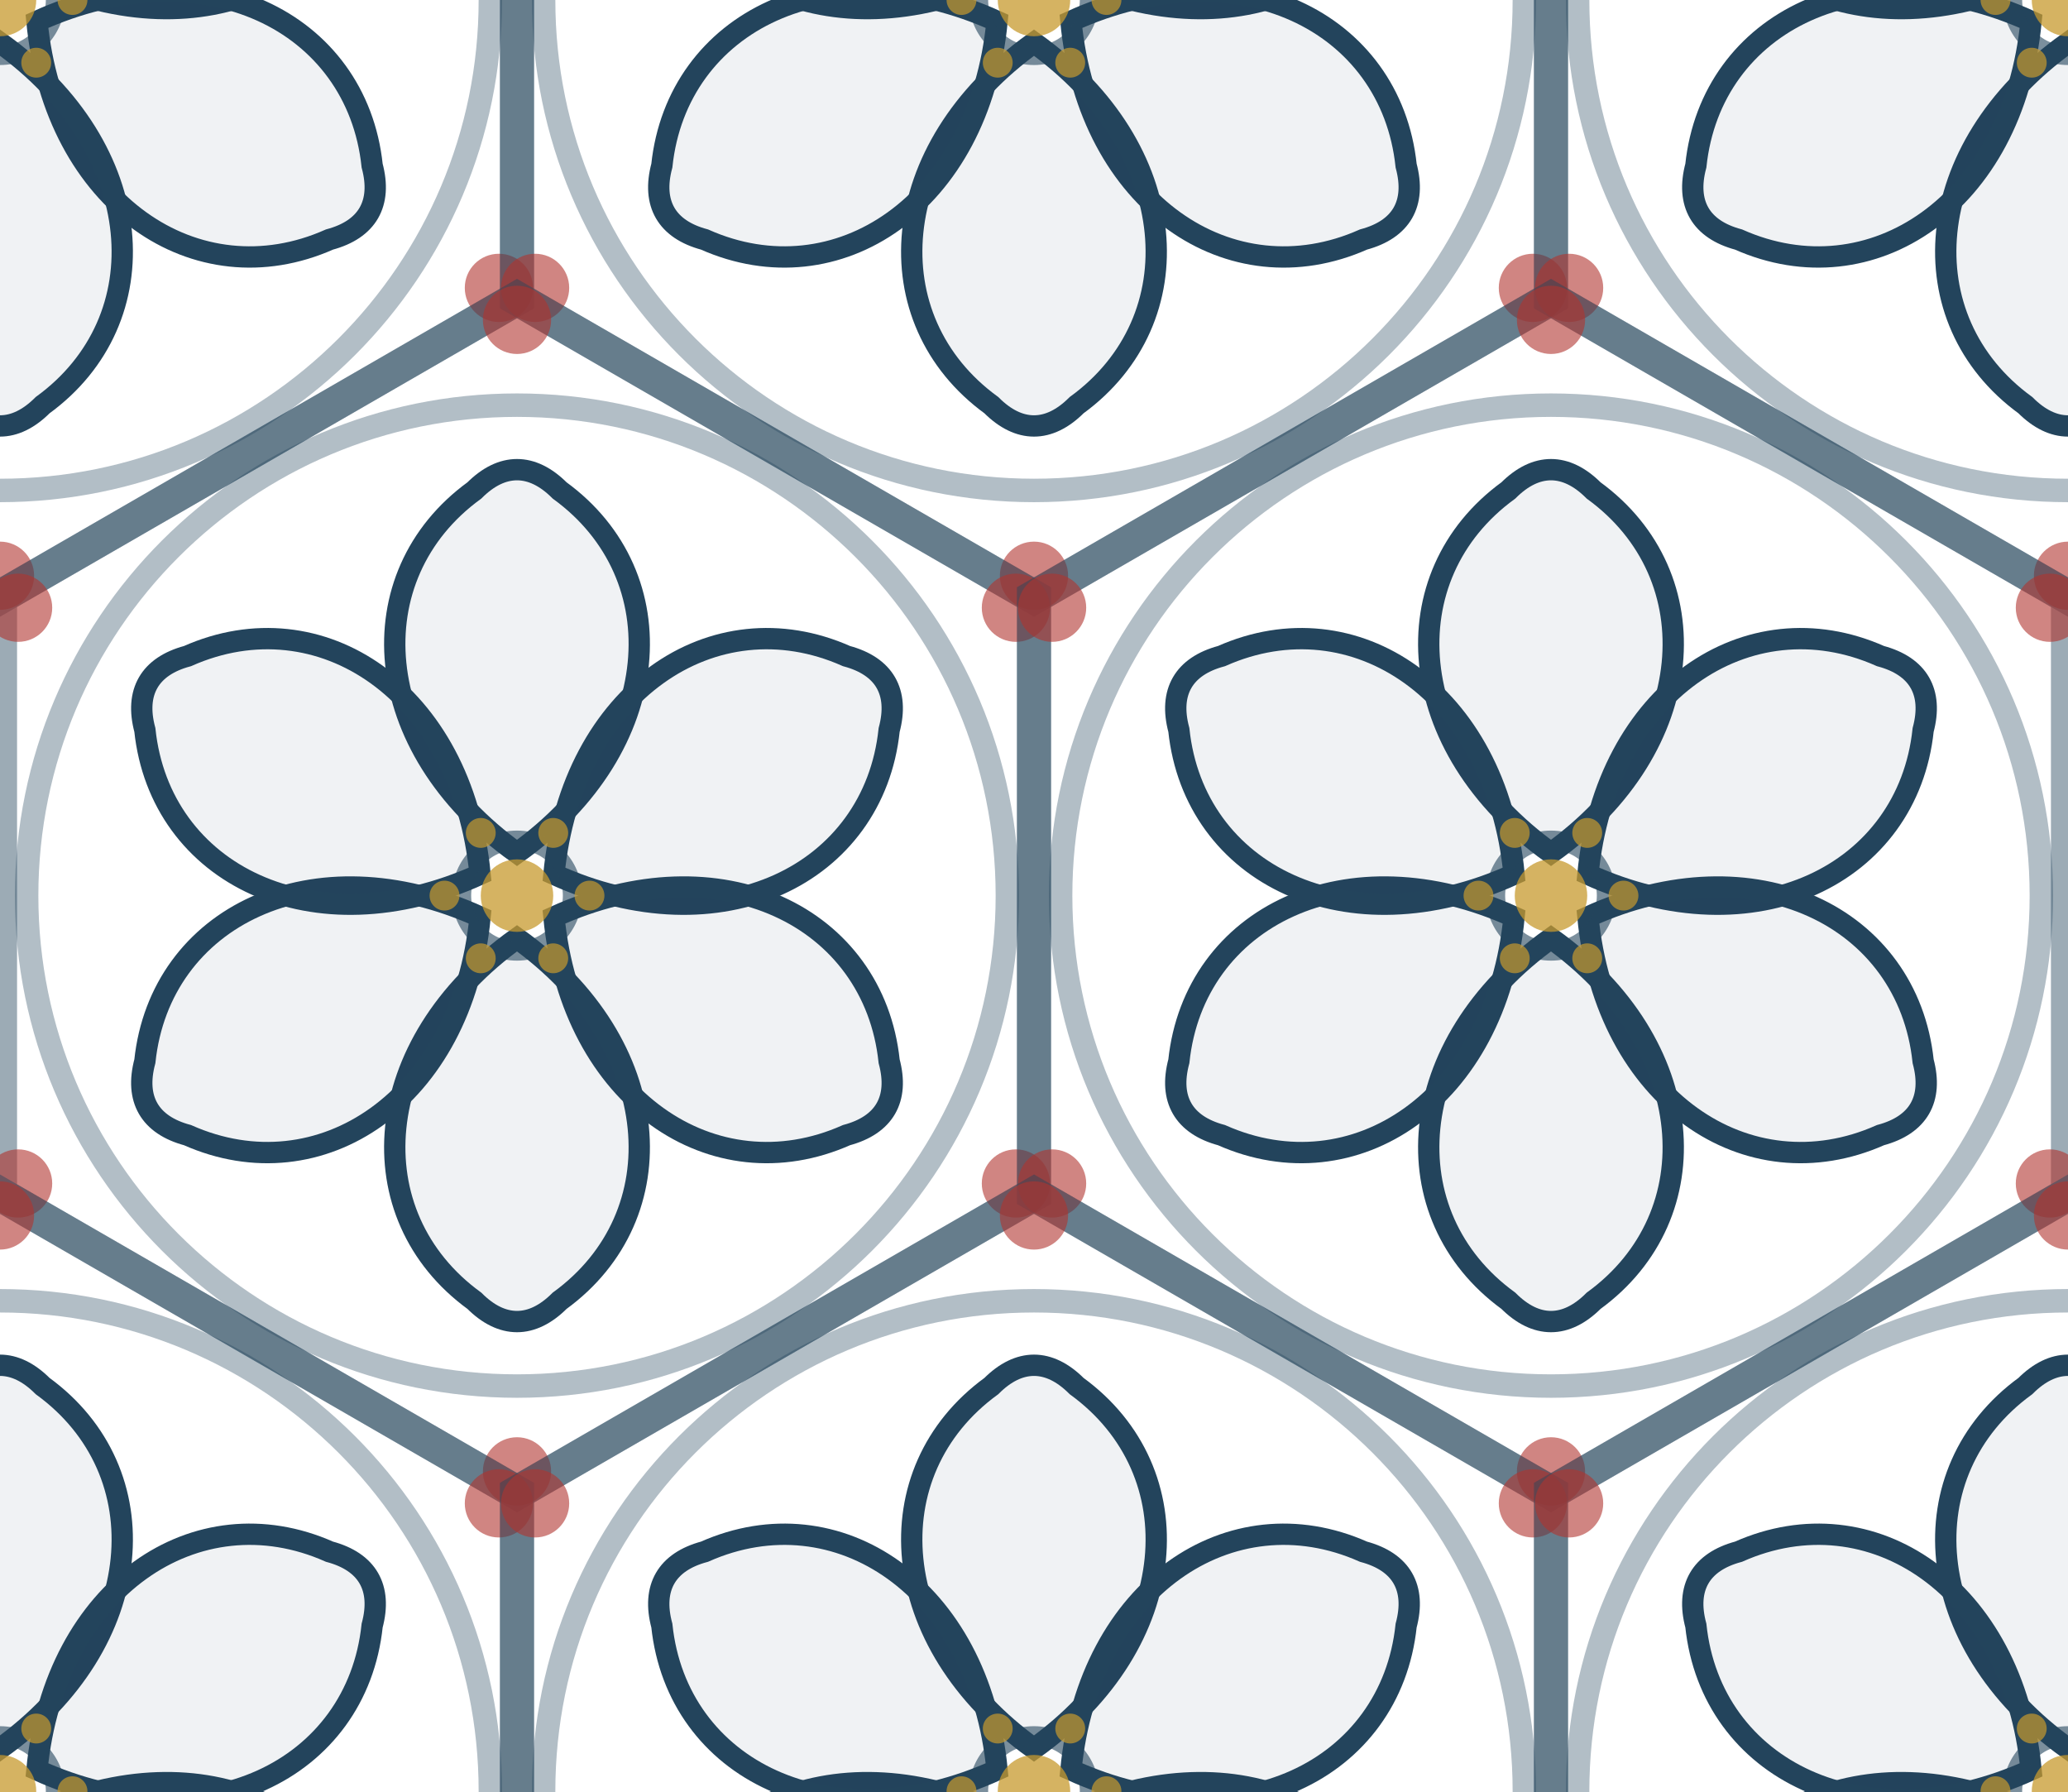
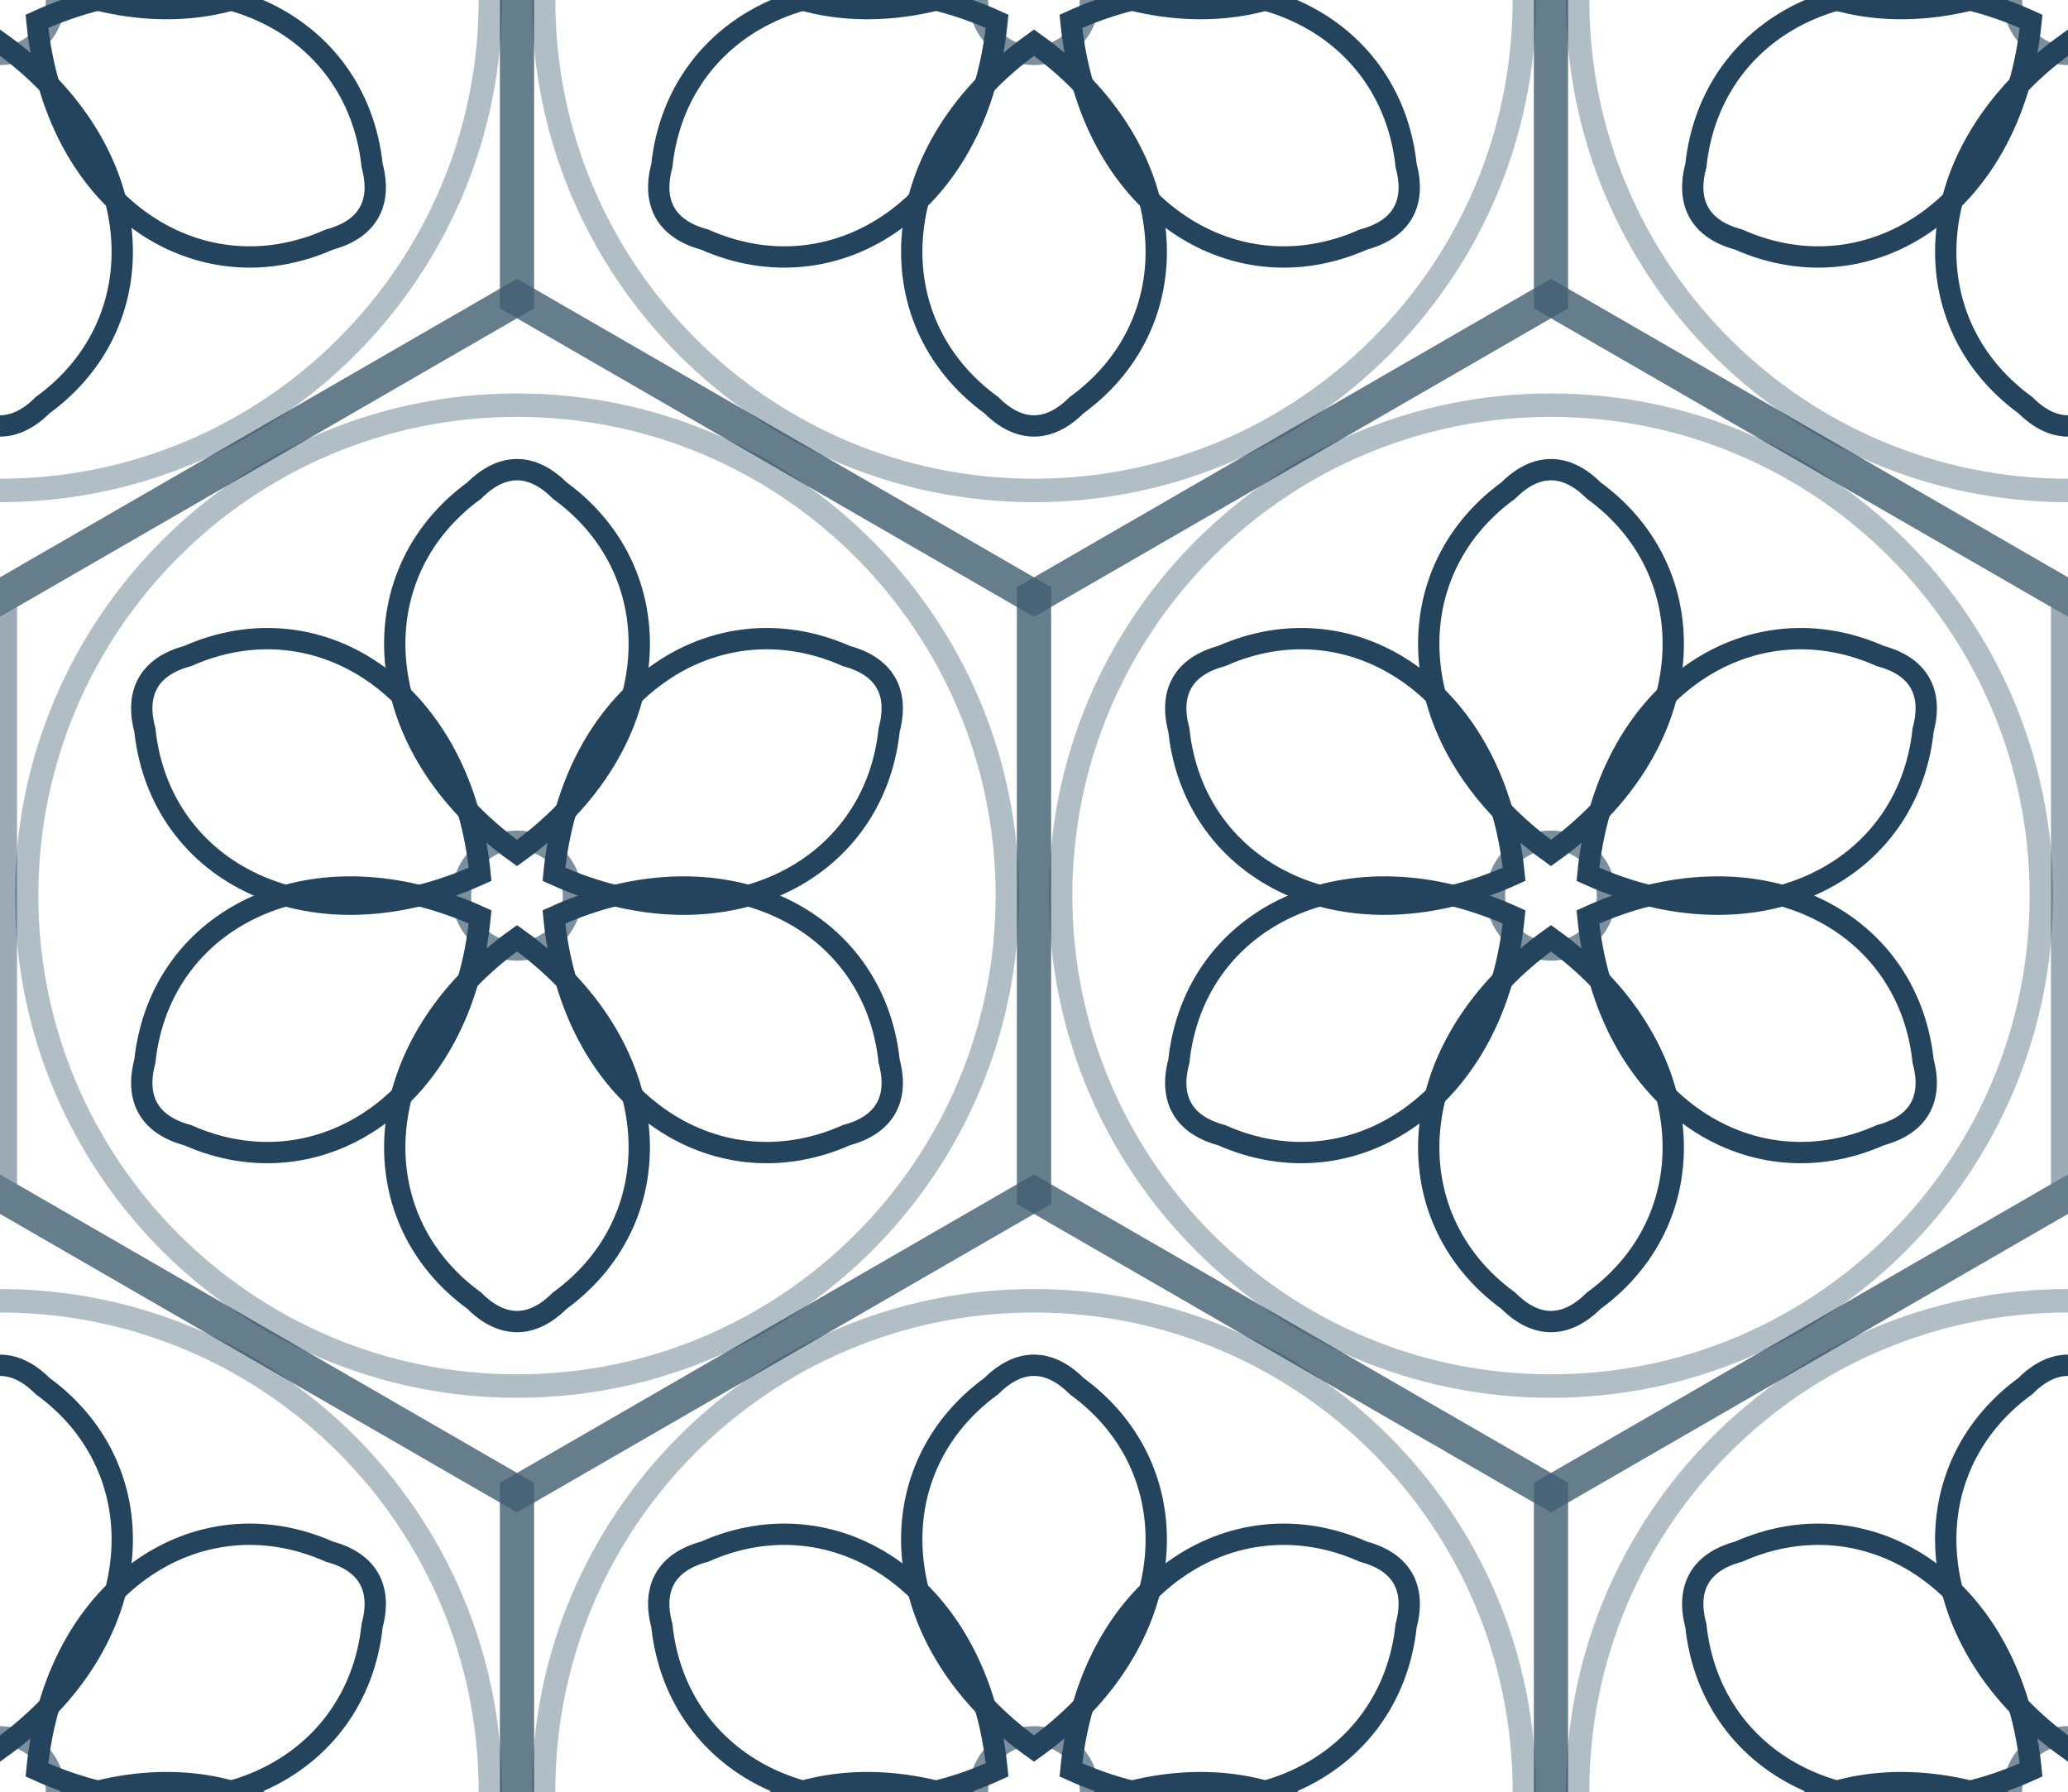
<svg xmlns="http://www.w3.org/2000/svg" width="96.995" height="84" viewBox="0 0 96.995 84">
  <defs>
    <g id="petal">
-       <path d="M2,0 C7,-7 15,-7.5 19,-2 C20.3,-0.7 20.3,0.7 19,2 C15,7.5 7,7 2,0 Z" fill="rgba(35,68,92,0.07)" stroke="#23445c" stroke-width="1" />
+       <path d="M2,0 C7,-7 15,-7.5 19,-2 C20.3,-0.7 20.3,0.7 19,2 C15,7.5 7,7 2,0 Z" fill="none" stroke="#23445c" stroke-width="1" />
    </g>
    <g id="center">
      <circle r="2.6" fill="none" stroke="#23445c" stroke-width="0.9" opacity="0.6" />
-       <circle r="1.7" fill="#c79a2e" opacity="0.75" />
-       <g fill="#c79a2e" opacity="0.7">
-         <circle cx="3.4" cy="0" r="0.7" />
-         <circle cx="1.7" cy="-2.94" r="0.7" />
-         <circle cx="-1.7" cy="-2.94" r="0.7" />
-         <circle cx="-3.4" cy="0" r="0.7" />
-         <circle cx="-1.7" cy="2.94" r="0.7" />
-         <circle cx="1.7" cy="2.94" r="0.7" />
-       </g>
    </g>
    <g id="hex">
      <path d="M0,-28 L24.249,-14 L24.249,14 L0,28 L-24.249,14 L-24.249,-14 Z" fill="none" stroke="#23445c" stroke-width="1.6" opacity="0.45" />
      <circle r="23" fill="none" stroke="#23445c" stroke-width="1.1" opacity="0.35" />
      <use href="#petal" transform="rotate(-90)" />
      <use href="#petal" transform="rotate(-30)" />
      <use href="#petal" transform="rotate(30)" />
      <use href="#petal" transform="rotate(90)" />
      <use href="#petal" transform="rotate(150)" />
      <use href="#petal" transform="rotate(210)" />
      <use href="#center" />
-       <g fill="#b0332e" opacity="0.6">
-         <circle cx="0" cy="-27" r="1.6" />
-         <circle cx="23.4" cy="-13.5" r="1.6" />
-         <circle cx="23.4" cy="13.5" r="1.6" />
-         <circle cx="0" cy="27" r="1.6" />
-         <circle cx="-23.4" cy="13.5" r="1.6" />
-         <circle cx="-23.4" cy="-13.5" r="1.6" />
-       </g>
    </g>
  </defs>
  <use href="#hex" x="0" y="0" />
  <use href="#hex" x="48.497" y="0" />
  <use href="#hex" x="96.995" y="0" />
  <use href="#hex" x="24.249" y="42" />
  <use href="#hex" x="72.746" y="42" />
  <use href="#hex" x="0" y="84" />
  <use href="#hex" x="48.497" y="84" />
  <use href="#hex" x="96.995" y="84" />
</svg>
